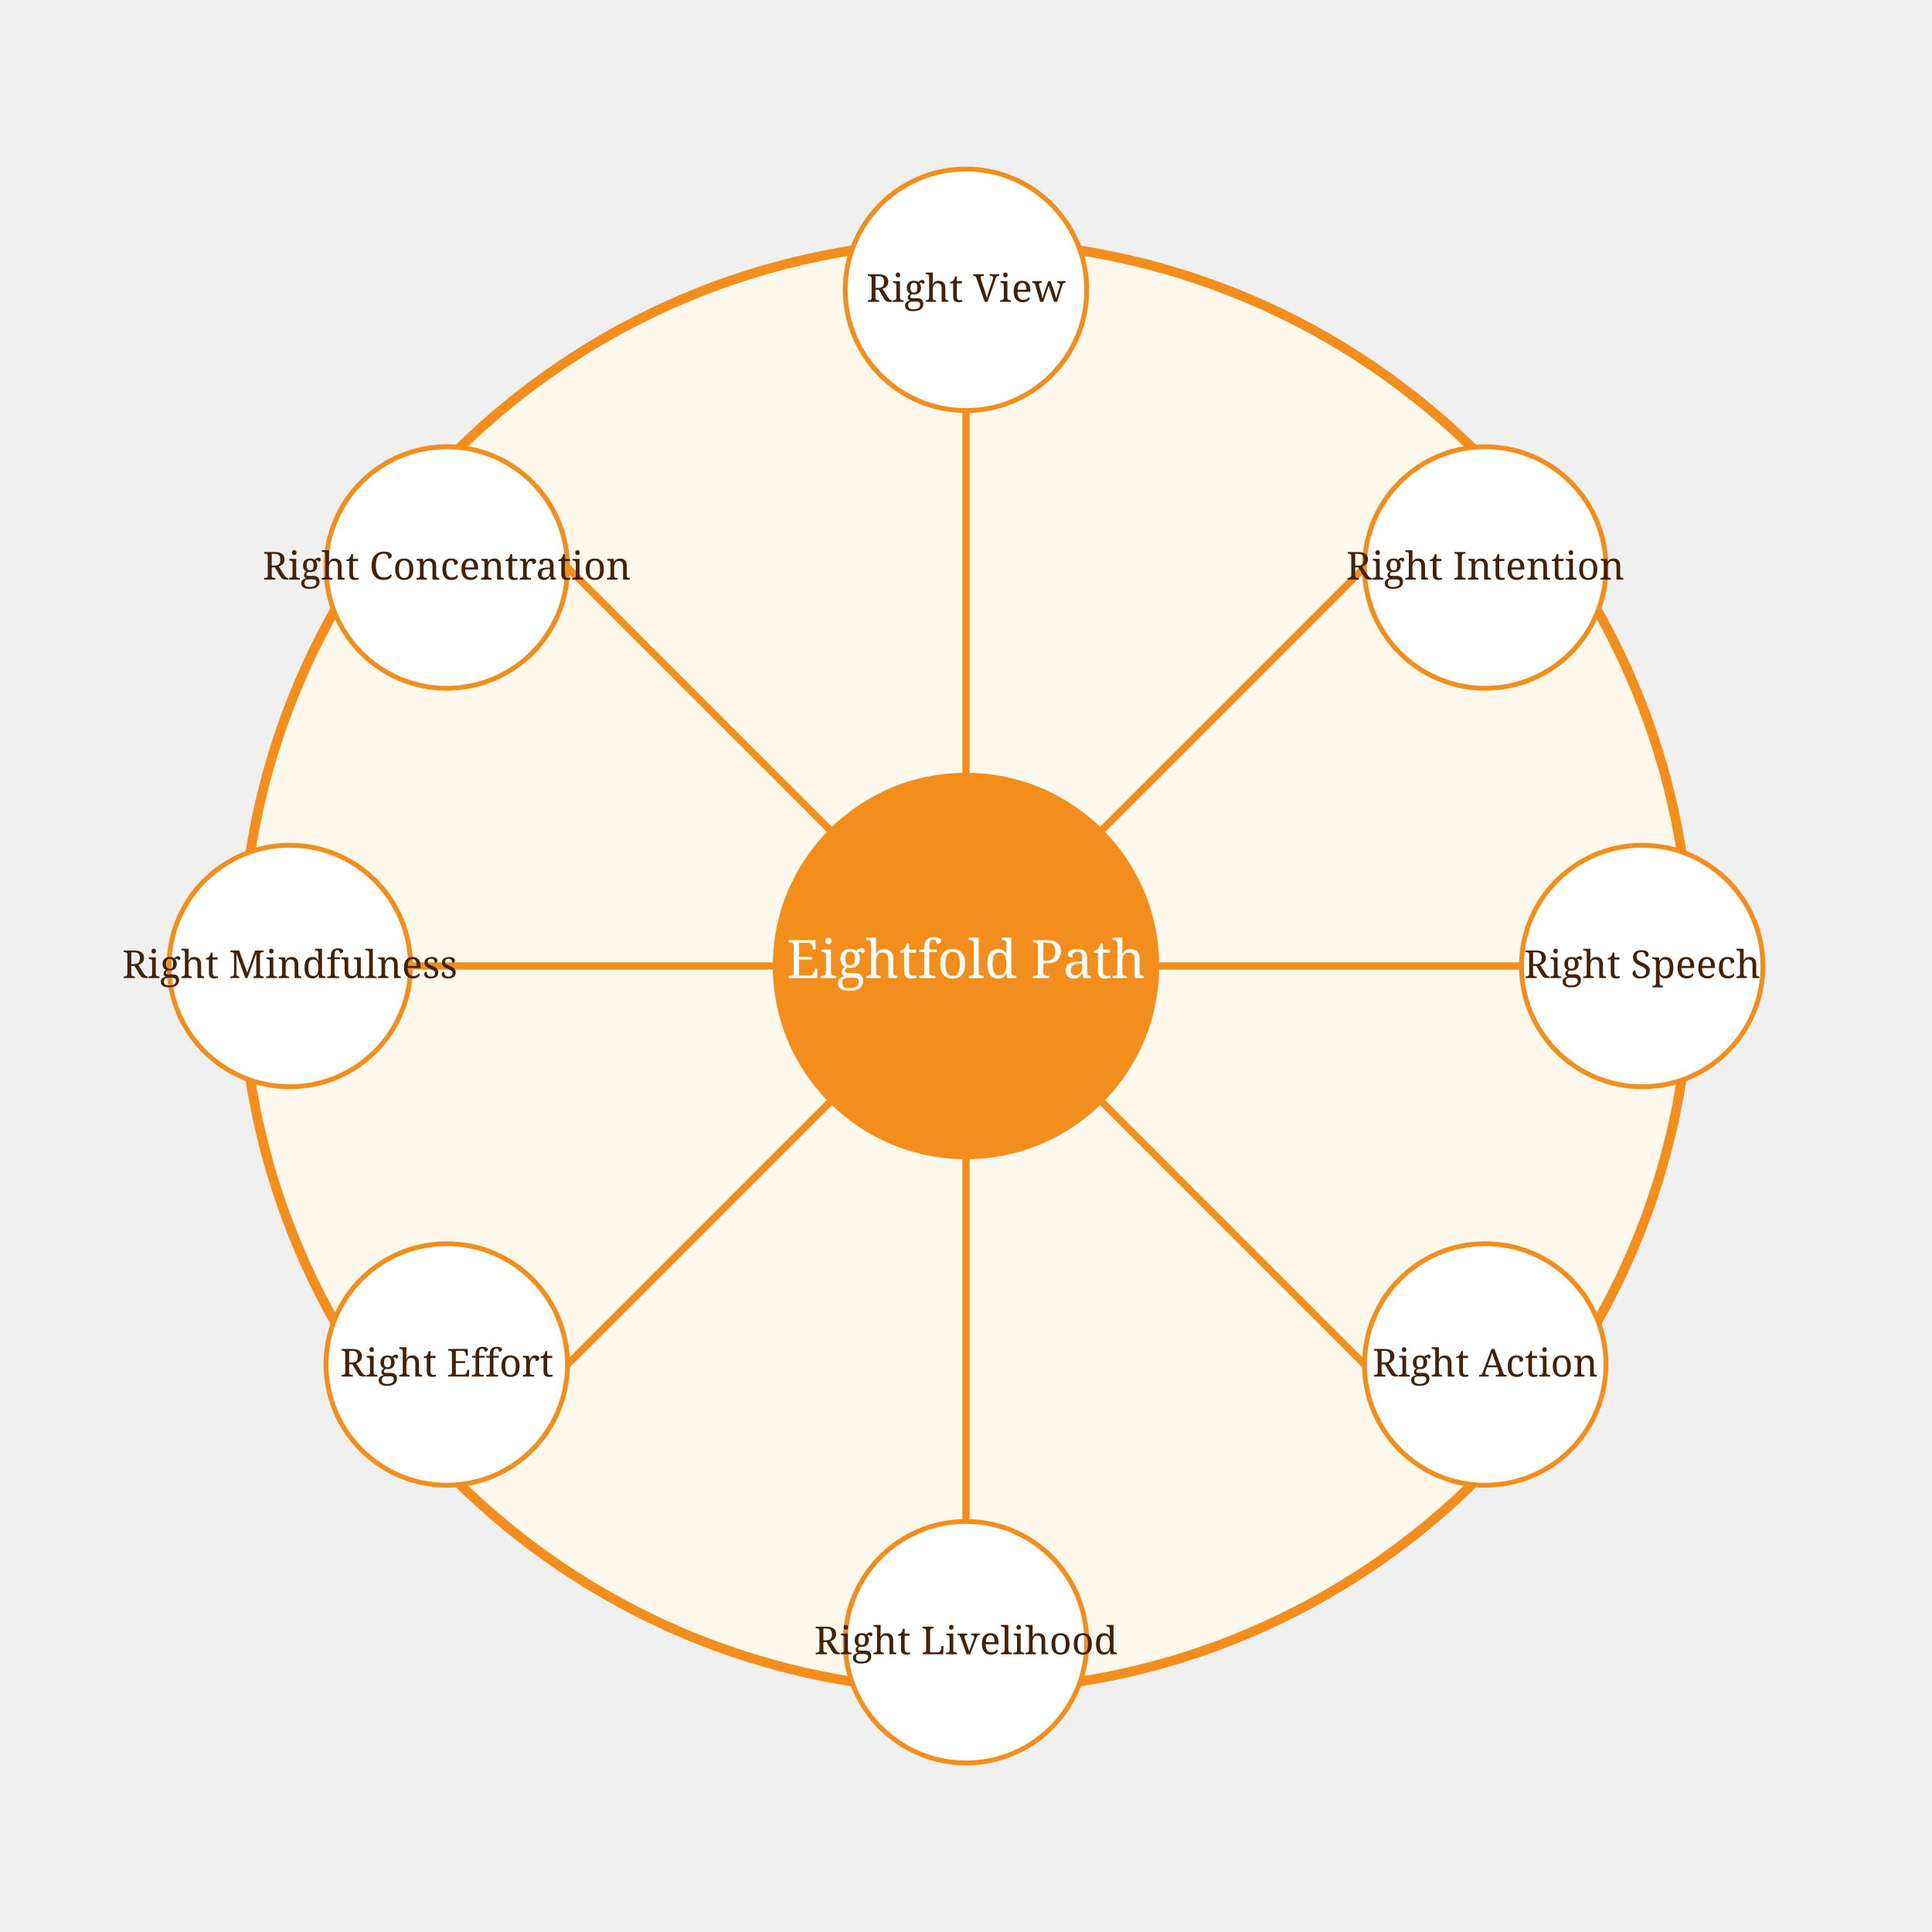
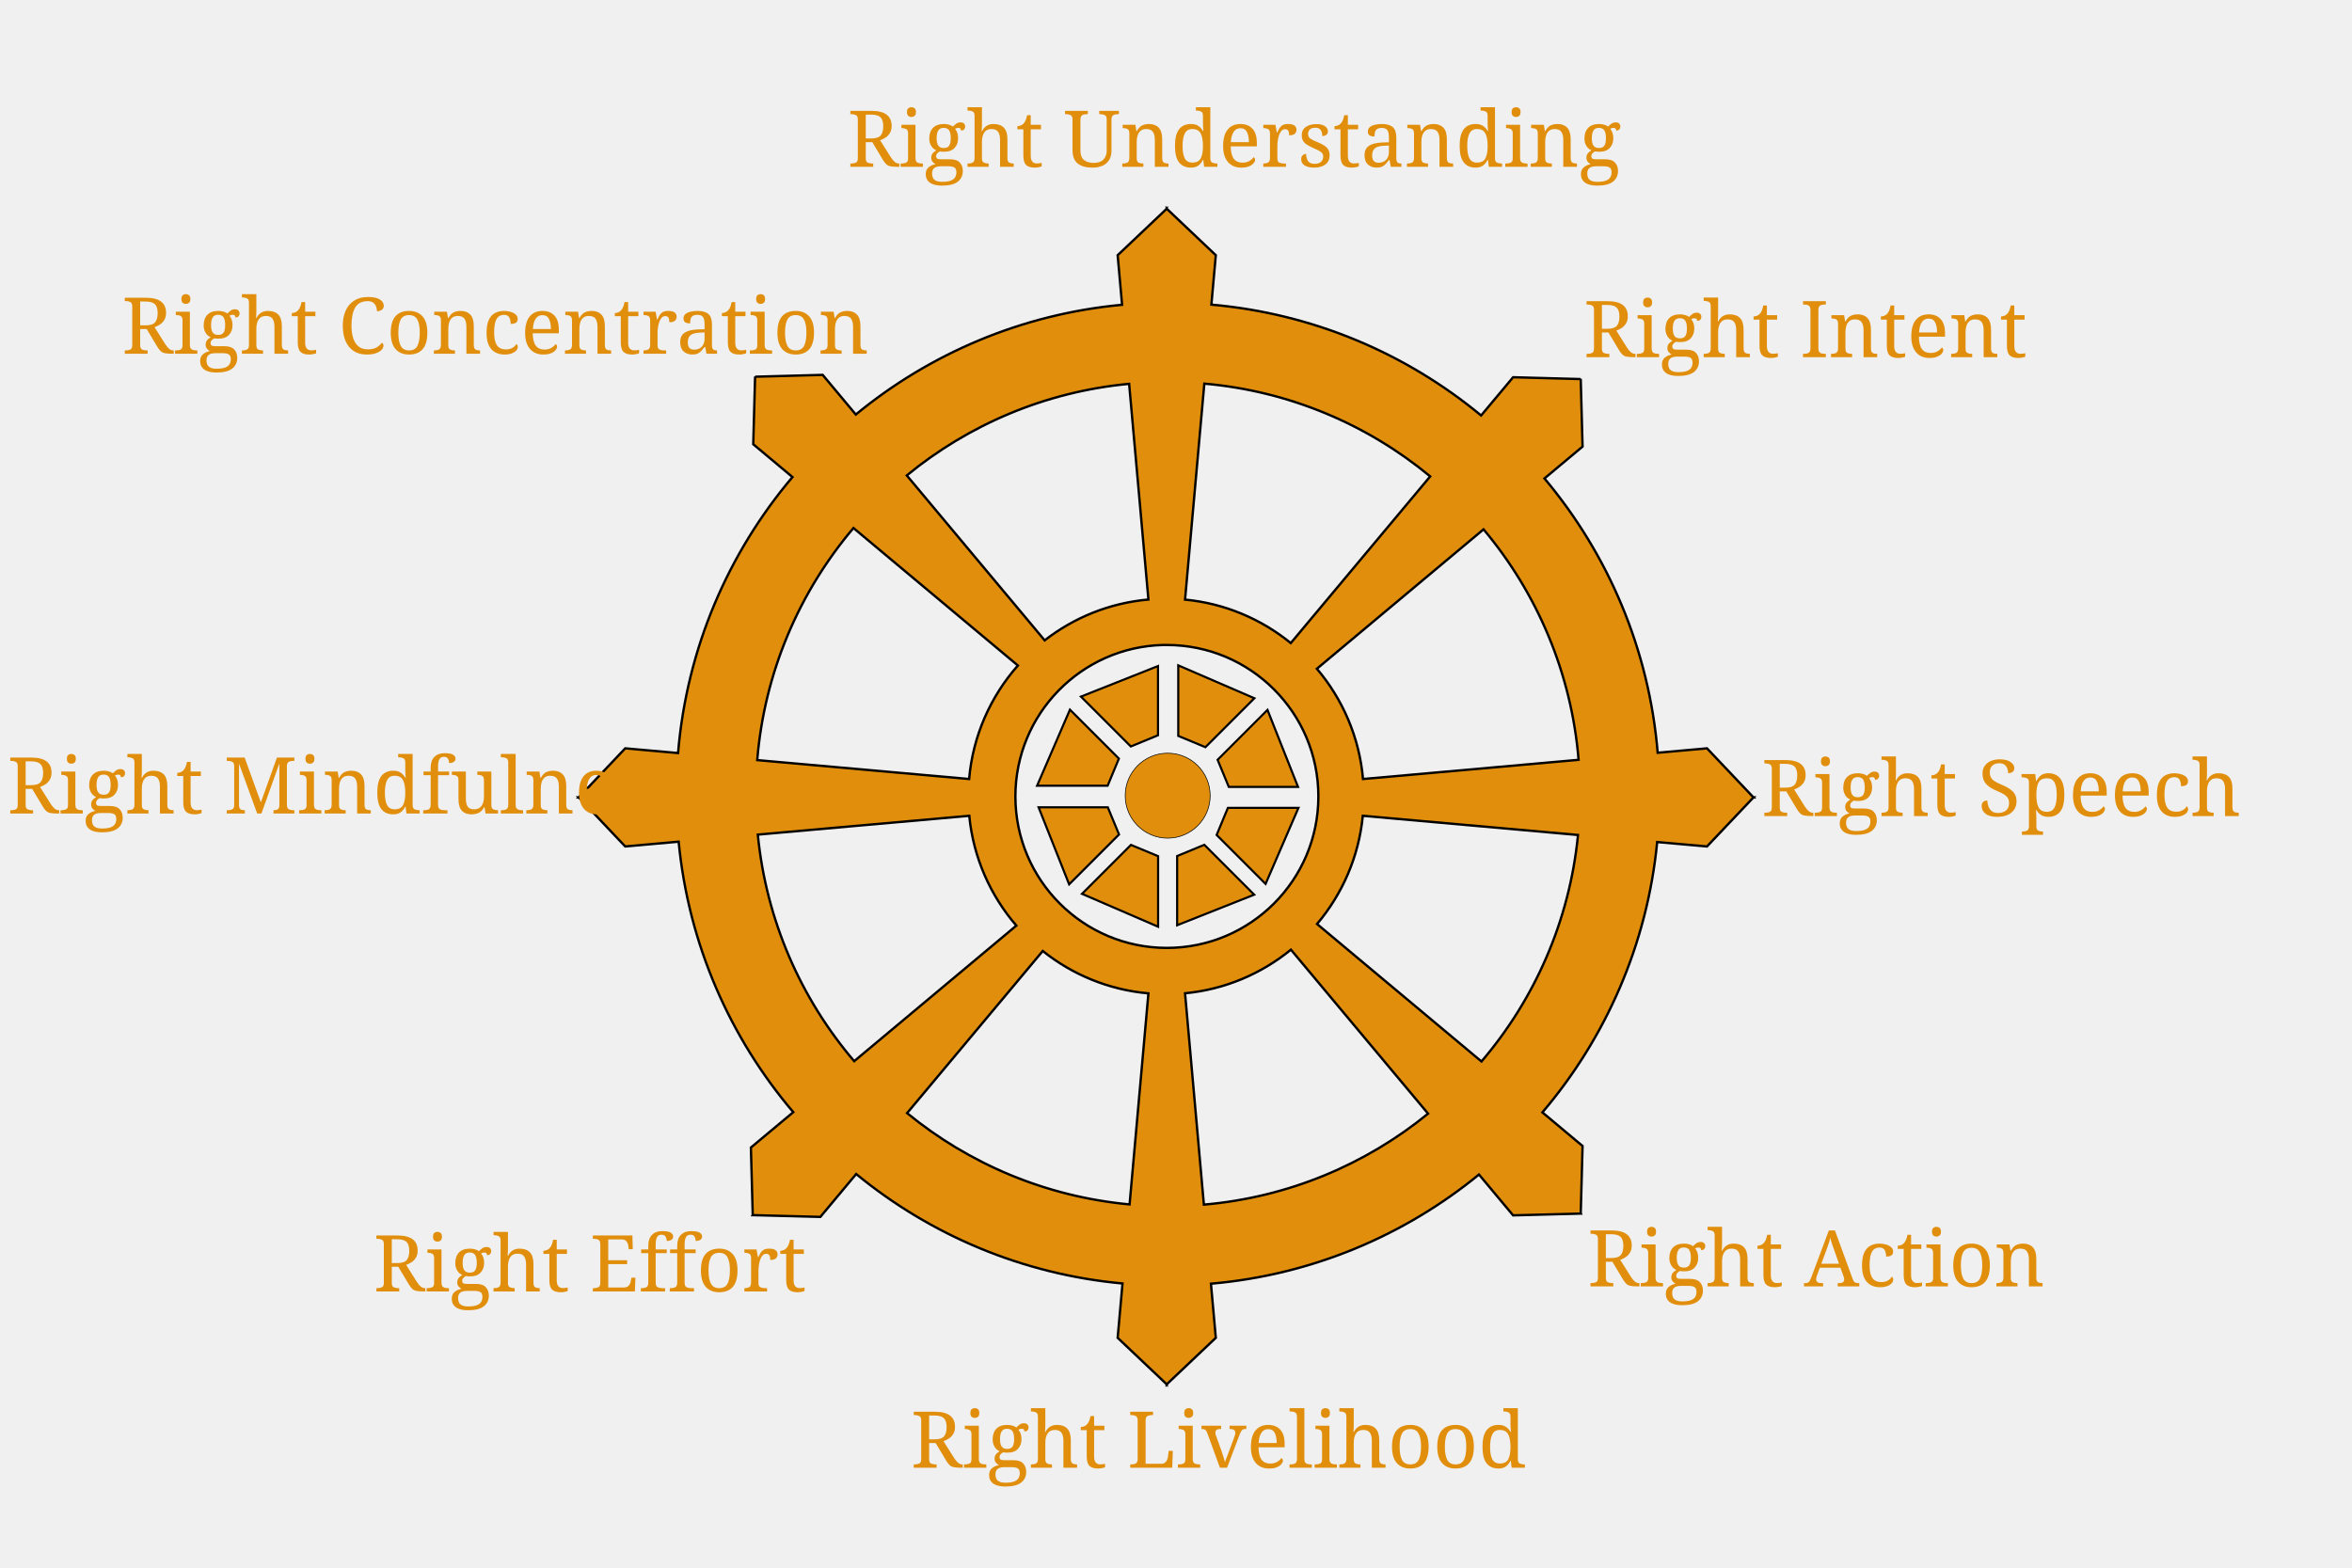
- <svg xmlns="http://www.w3.org/2000/svg" width="800" height="800" viewBox="0 0 800 800" fill="none">
-   <circle cx="400" cy="400" r="300" fill="#FFF9ED" stroke="#F38E1C" stroke-width="4" />
-   <circle cx="400" cy="400" r="80" fill="#F38E1C" />
-   <text x="400" y="405" text-anchor="middle" font-family="serif" font-size="22" fill="white">Eightfold Path</text>
-   <line x1="400" y1="80" x2="400" y2="320" stroke="#F38E1C" stroke-width="3" />
-   <line x1="720" y1="400" x2="480" y2="400" stroke="#F38E1C" stroke-width="3" />
-   <line x1="400" y1="720" x2="400" y2="480" stroke="#F38E1C" stroke-width="3" />
-   <line x1="80" y1="400" x2="320" y2="400" stroke="#F38E1C" stroke-width="3" />
-   <line x1="615" y1="185" x2="438" y2="362" stroke="#F38E1C" stroke-width="3" />
-   <line x1="615" y1="615" x2="438" y2="438" stroke="#F38E1C" stroke-width="3" />
-   <line x1="185" y1="615" x2="362" y2="438" stroke="#F38E1C" stroke-width="3" />
-   <line x1="185" y1="185" x2="362" y2="362" stroke="#F38E1C" stroke-width="3" />
-   <g id="right-view">
-     <circle cx="400" cy="120" r="50" fill="white" stroke="#F38E1C" stroke-width="2" />
-     <text x="400" y="125" text-anchor="middle" font-family="serif" font-size="16" fill="#422209">Right View</text>
+ <svg xmlns="http://www.w3.org/2000/svg" width="1200px" height="800px" id="svg2" version="1.0" viewBox="-276 -159.8 1200 800">
+   <g id="layer1" style="" transform="matrix(1.201201, 0, 0, 1.201201, -3.869993, -76.15463)">
+     <g id="g7039" transform="translate(-37.81785,-20.31677)">
+       <path id="path2507" d="M 306.802,39.317 L 306.802,39.379 L 285.99,59.098 L 287.865,80.161 C 245.142,84.121 206.129,100.971 174.771,126.786 L 160.708,109.942 L 132.021,110.723 L 131.99,110.661 L 131.99,110.723 L 131.99,110.754 L 131.208,139.411 L 147.865,153.348 C 120.627,185.554 102.962,226.101 99.271,270.598 L 76.833,268.598 L 57.115,289.411 L 57.052,289.411 L 57.083,289.442 L 57.052,289.473 L 57.115,289.473 L 76.833,310.286 L 99.521,308.254 C 103.71,351.863 121.341,391.557 148.208,423.161 L 130.208,438.192 L 130.99,466.848 L 130.958,466.911 L 130.99,466.911 L 131.021,466.911 L 159.708,467.661 L 174.927,449.442 C 206.304,475.213 245.325,492.024 288.052,495.942 L 285.99,519.036 L 306.802,538.754 L 306.802,538.817 L 306.833,538.786 L 306.865,538.817 L 306.865,538.754 L 327.677,519.036 L 325.615,496.036 C 368.606,492.299 407.886,475.504 439.458,449.661 L 453.958,467.004 L 482.646,466.254 L 482.677,466.254 L 482.708,466.254 L 482.677,466.192 L 483.458,437.536 L 466.396,423.254 C 493.272,391.674 510.927,351.997 515.146,308.411 L 536.302,310.286 L 556.021,289.473 L 556.083,289.473 L 556.052,289.442 L 556.083,289.411 L 556.021,289.411 L 536.302,268.598 L 515.365,270.473 C 511.671,226.296 494.203,186.017 467.271,153.942 L 483.458,140.411 L 482.677,111.754 L 482.677,111.723 L 482.677,111.661 L 482.646,111.723 L 453.958,110.942 L 440.365,127.192 C 408.686,100.961 369.129,83.904 325.802,80.098 L 327.677,59.098 L 306.865,39.379 L 306.865,39.317 L 306.833,39.348 L 306.802,39.317 z M 322.802,113.661 C 359.082,116.842 392.195,131.123 418.74,153.067 L 359.521,223.879 C 347.024,213.7 331.553,207.031 314.615,205.411 L 322.802,113.661 z M 290.865,113.754 L 299.052,205.379 C 282.521,206.838 267.377,213.073 254.99,222.723 L 196.427,152.661 C 222.641,131.152 255.206,117.088 290.865,113.754 z M 173.771,175.004 L 243.615,233.411 C 232.039,246.497 224.506,263.212 222.896,281.629 L 132.896,273.598 C 135.965,236.169 150.845,202.066 173.771,175.004 z M 441.396,175.567 C 464.024,202.507 478.701,236.355 481.771,273.473 L 390.208,281.629 C 388.654,263.845 381.526,247.662 370.615,234.786 L 441.396,175.567 z M 305.24,224.692 C 305.376,224.688 305.509,224.694 305.646,224.692 C 306.06,224.684 306.48,224.692 306.896,224.692 C 342.415,224.692 371.24,253.516 371.24,289.036 C 371.24,324.555 342.415,353.379 306.896,353.379 C 271.377,353.379 242.552,324.555 242.552,289.036 C 242.552,254.069 270.484,225.571 305.24,224.692 z M 222.958,297.254 C 224.682,315.001 231.925,331.132 242.958,343.911 L 174.083,401.504 C 151.529,375.042 136.714,341.791 133.146,305.254 L 222.958,297.254 z M 390.115,297.254 L 481.521,305.411 C 477.921,341.936 463.094,375.188 440.521,401.629 L 370.677,343.223 C 381.391,330.554 388.42,314.688 390.115,297.254 z M 359.583,354.129 L 417.833,423.786 C 391.397,445.342 358.558,459.329 322.615,462.442 L 314.615,372.661 C 331.584,371.037 347.075,364.34 359.583,354.129 z M 254.177,354.692 C 266.711,364.707 282.156,371.202 299.052,372.692 L 291.052,462.348 C 255.375,459.053 222.791,445.051 196.552,423.567 L 254.177,354.692 z " style="fill-opacity: 1; fill-rule: evenodd; stroke: rgb(0, 0, 0); stroke-width: 1px; stroke-linecap: butt; stroke-linejoin: miter; stroke-opacity: 1; fill: rgb(224, 142, 11);" />
+       <g transform="matrix(0.908209,0,0,0.908209,-23.17143,16.24009)" id="g7028">
+         <path style="fill-opacity: 1; fill-rule: evenodd; stroke: rgb(0, 0, 0); stroke-width: 1px; stroke-linecap: butt; stroke-linejoin: miter; stroke-opacity: 1; fill: rgb(224, 142, 11);" id="path2518" d="M 467.398 687.849 A 64.347 64.347 0 1 1  338.704,687.849 A 64.347 64.347 0 1 1  467.398 687.849 z" transform="matrix(0.30873,0,0,0.30873,239.3721,87.64056)" />
+         <path style="fill-opacity: 1; fill-rule: evenodd; stroke: rgb(0, 0, 0); stroke-width: 1px; stroke-linecap: butt; stroke-linejoin: miter; stroke-opacity: 1; fill: rgb(224, 142, 11);" d="M 359.277,271.743 L 346.57,276.993 L 323.235,253.658 L 359.277,239.368 L 359.277,271.743 z " id="path4340" />
+         <path style="fill-opacity: 1; fill-rule: evenodd; stroke: rgb(0, 0, 0); stroke-width: 1px; stroke-linecap: butt; stroke-linejoin: miter; stroke-opacity: 1; fill: rgb(224, 142, 11);" d="M 381.448,277.325 L 368.75,272.052 L 368.75,239.052 L 404.34,254.433 L 381.448,277.325 z " id="path5220" />
+         <path style="fill-opacity: 1; fill-rule: evenodd; stroke: rgb(0, 0, 0); stroke-width: 1px; stroke-linecap: butt; stroke-linejoin: miter; stroke-opacity: 1; fill: rgb(224, 142, 11);" d="M 340.985,282.665 L 335.712,295.362 L 302.712,295.362 L 318.092,259.772 L 340.985,282.665 z " id="path5222" />
+         <path style="fill-opacity: 1; fill-rule: evenodd; stroke: rgb(0, 0, 0); stroke-width: 1px; stroke-linecap: butt; stroke-linejoin: miter; stroke-opacity: 1; fill: rgb(224, 142, 11);" d="M 335.8,305.441 L 341.05,318.148 L 317.715,341.482 L 303.425,305.441 L 335.8,305.441 z " id="path5224" />
+         <path style="fill-opacity: 1; fill-rule: evenodd; stroke: rgb(0, 0, 0); stroke-width: 1px; stroke-linecap: butt; stroke-linejoin: miter; stroke-opacity: 1; fill: rgb(224, 142, 11);" d="M 346.625,323.035 L 359.322,328.308 L 359.322,361.308 L 323.732,345.927 L 346.625,323.035 z " id="path5226" />
+         <path style="fill-opacity: 1; fill-rule: evenodd; stroke: rgb(0, 0, 0); stroke-width: 1px; stroke-linecap: butt; stroke-linejoin: miter; stroke-opacity: 1; fill: rgb(224, 142, 11);" d="M 368.225,328.232 L 380.932,322.982 L 404.267,346.316 L 368.225,360.607 L 368.225,328.232 z " id="path5228" />
+         <path style="fill-opacity: 1; fill-rule: evenodd; stroke: rgb(0, 0, 0); stroke-width: 1px; stroke-linecap: butt; stroke-linejoin: miter; stroke-opacity: 1; fill: rgb(224, 142, 11);" d="M 386.694,318.395 L 391.967,305.698 L 424.967,305.698 L 409.587,341.288 L 386.694,318.395 z " id="path5230" />
+         <path style="fill-opacity: 1; fill-rule: evenodd; stroke: rgb(0, 0, 0); stroke-width: 1px; stroke-linecap: butt; stroke-linejoin: miter; stroke-opacity: 1; fill: rgb(224, 142, 11);" d="M 392.391,295.92 L 387.141,283.213 L 410.476,259.878 L 424.766,295.92 L 392.391,295.92 z " id="path5232" />
+       </g>
+     </g>
  </g>
-   <g id="right-intention">
-     <circle cx="615" cy="235" r="50" fill="white" stroke="#F38E1C" stroke-width="2" />
-     <text x="615" y="240" text-anchor="middle" font-family="serif" font-size="16" fill="#422209">Right Intention</text>
-   </g>
-   <g id="right-speech">
-     <circle cx="680" cy="400" r="50" fill="white" stroke="#F38E1C" stroke-width="2" />
-     <text x="680" y="405" text-anchor="middle" font-family="serif" font-size="16" fill="#422209">Right Speech</text>
-   </g>
-   <g id="right-action">
-     <circle cx="615" cy="565" r="50" fill="white" stroke="#F38E1C" stroke-width="2" />
-     <text x="615" y="570" text-anchor="middle" font-family="serif" font-size="16" fill="#422209">Right Action</text>
-   </g>
-   <g id="right-livelihood">
-     <circle cx="400" cy="680" r="50" fill="white" stroke="#F38E1C" stroke-width="2" />
-     <text x="400" y="685" text-anchor="middle" font-family="serif" font-size="16" fill="#422209">Right Livelihood</text>
-   </g>
-   <g id="right-effort">
-     <circle cx="185" cy="565" r="50" fill="white" stroke="#F38E1C" stroke-width="2" />
-     <text x="185" y="570" text-anchor="middle" font-family="serif" font-size="16" fill="#422209">Right Effort</text>
-   </g>
-   <g id="right-mindfulness">
-     <circle cx="120" cy="400" r="50" fill="white" stroke="#F38E1C" stroke-width="2" />
-     <text x="120" y="405" text-anchor="middle" font-family="serif" font-size="16" fill="#422209">Right Mindfulness</text>
-   </g>
-   <g id="right-concentration">
-     <circle cx="185" cy="235" r="50" fill="white" stroke="#F38E1C" stroke-width="2" />
-     <text x="185" y="240" text-anchor="middle" font-family="serif" font-size="16" fill="#422209">Right Concentration</text>
-   </g>
+   <text style="fill: rgb(224, 142, 11); font-family: Garamond; font-size: 40px; white-space: pre;" x="156.356" y="-74.67">Right Understanding</text>
+   <text style="fill: rgb(224, 142, 11); font-family: Garamond; font-size: 40px; white-space: pre;" x="531.951" y="22.461">Right Intent</text>
+   <text style="fill: rgb(224, 142, 11); font-family: Garamond; font-size: 40px; white-space: pre;" x="622.681" y="256.635">Right Speech</text>
+   <text style="fill: rgb(224, 142, 11); font-family: Garamond; font-size: 40px; white-space: pre;" x="533.956" y="496.665">Right Action</text>
+   <text style="fill: rgb(224, 142, 11); font-family: Garamond; font-size: 40px; white-space: pre;" x="188.692" y="589.189">Right Livelihood</text>
+   <text style="fill: rgb(224, 142, 11); font-family: Garamond; font-size: 40px; white-space: pre;" x="-85.474" y="499.234">Right Effort</text>
+   <text style="fill: rgb(224, 142, 11); font-family: Garamond; font-size: 40px; white-space: pre;" x="-272.27" y="255.351">Right Mindfulness</text>
+   <text style="fill: rgb(224, 142, 11); font-family: Garamond; font-size: 40px; white-space: pre;" x="-213.84" y="20.708">Right Concentration</text>
</svg>
